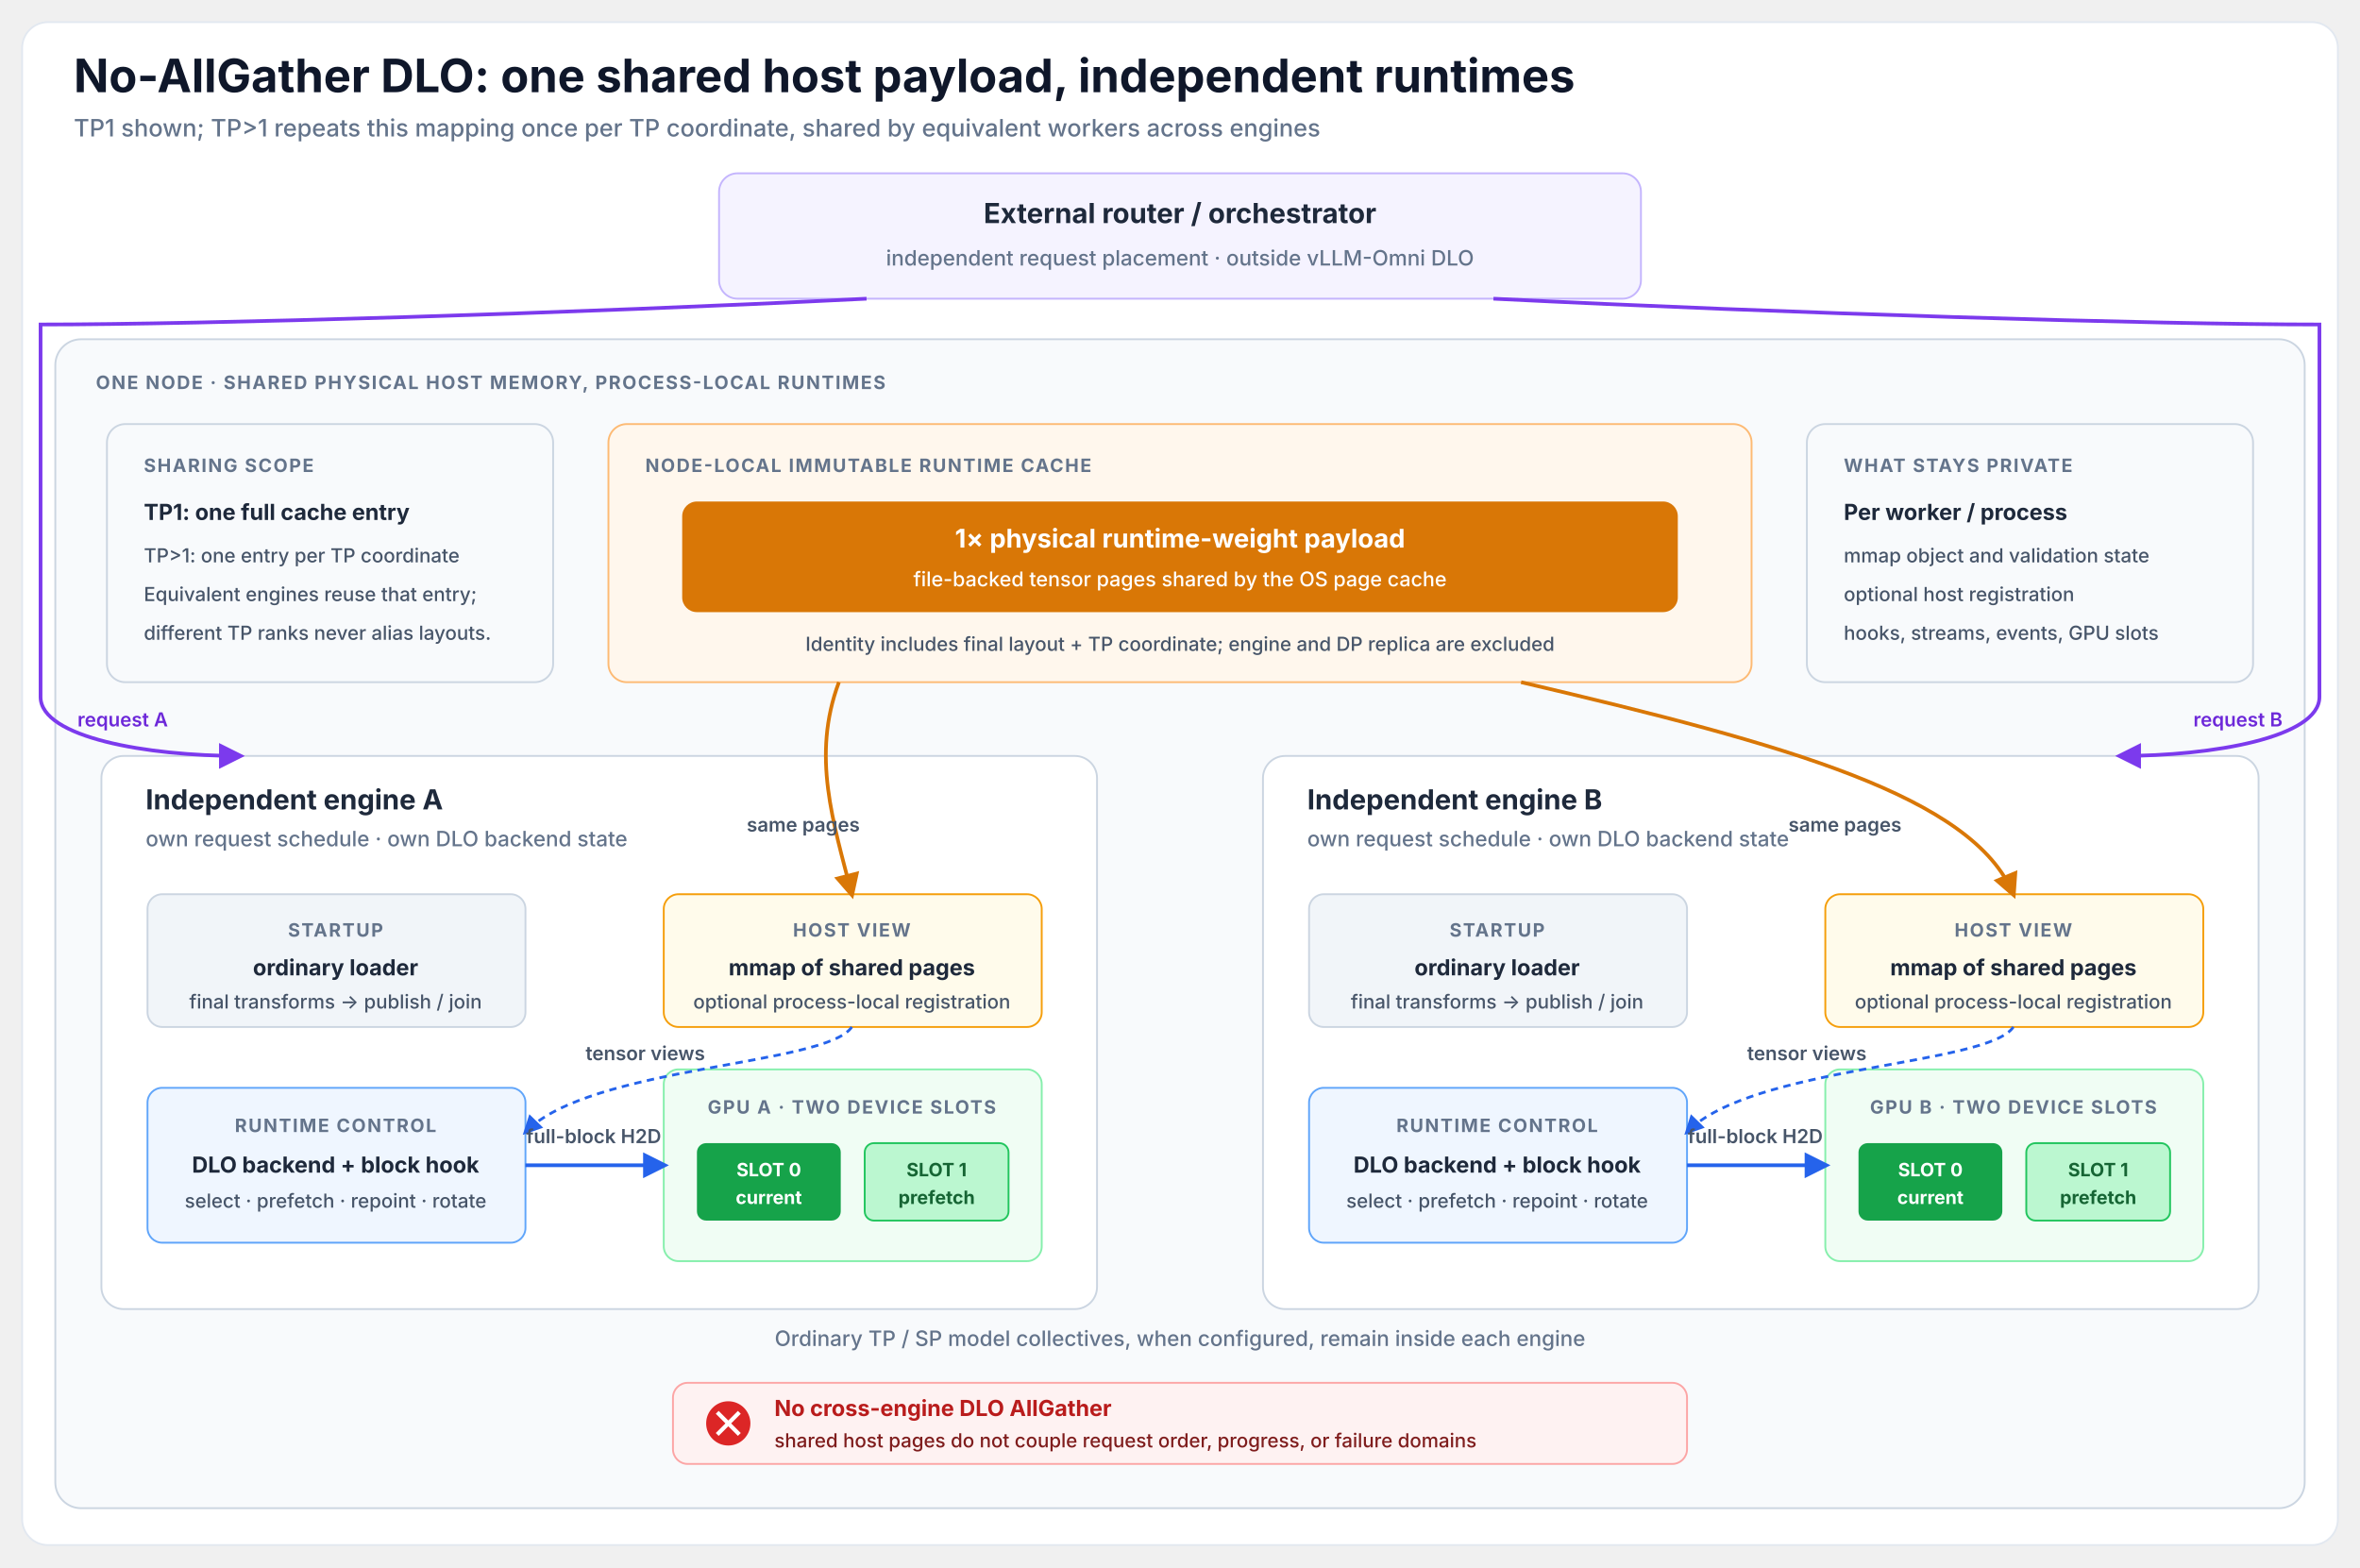
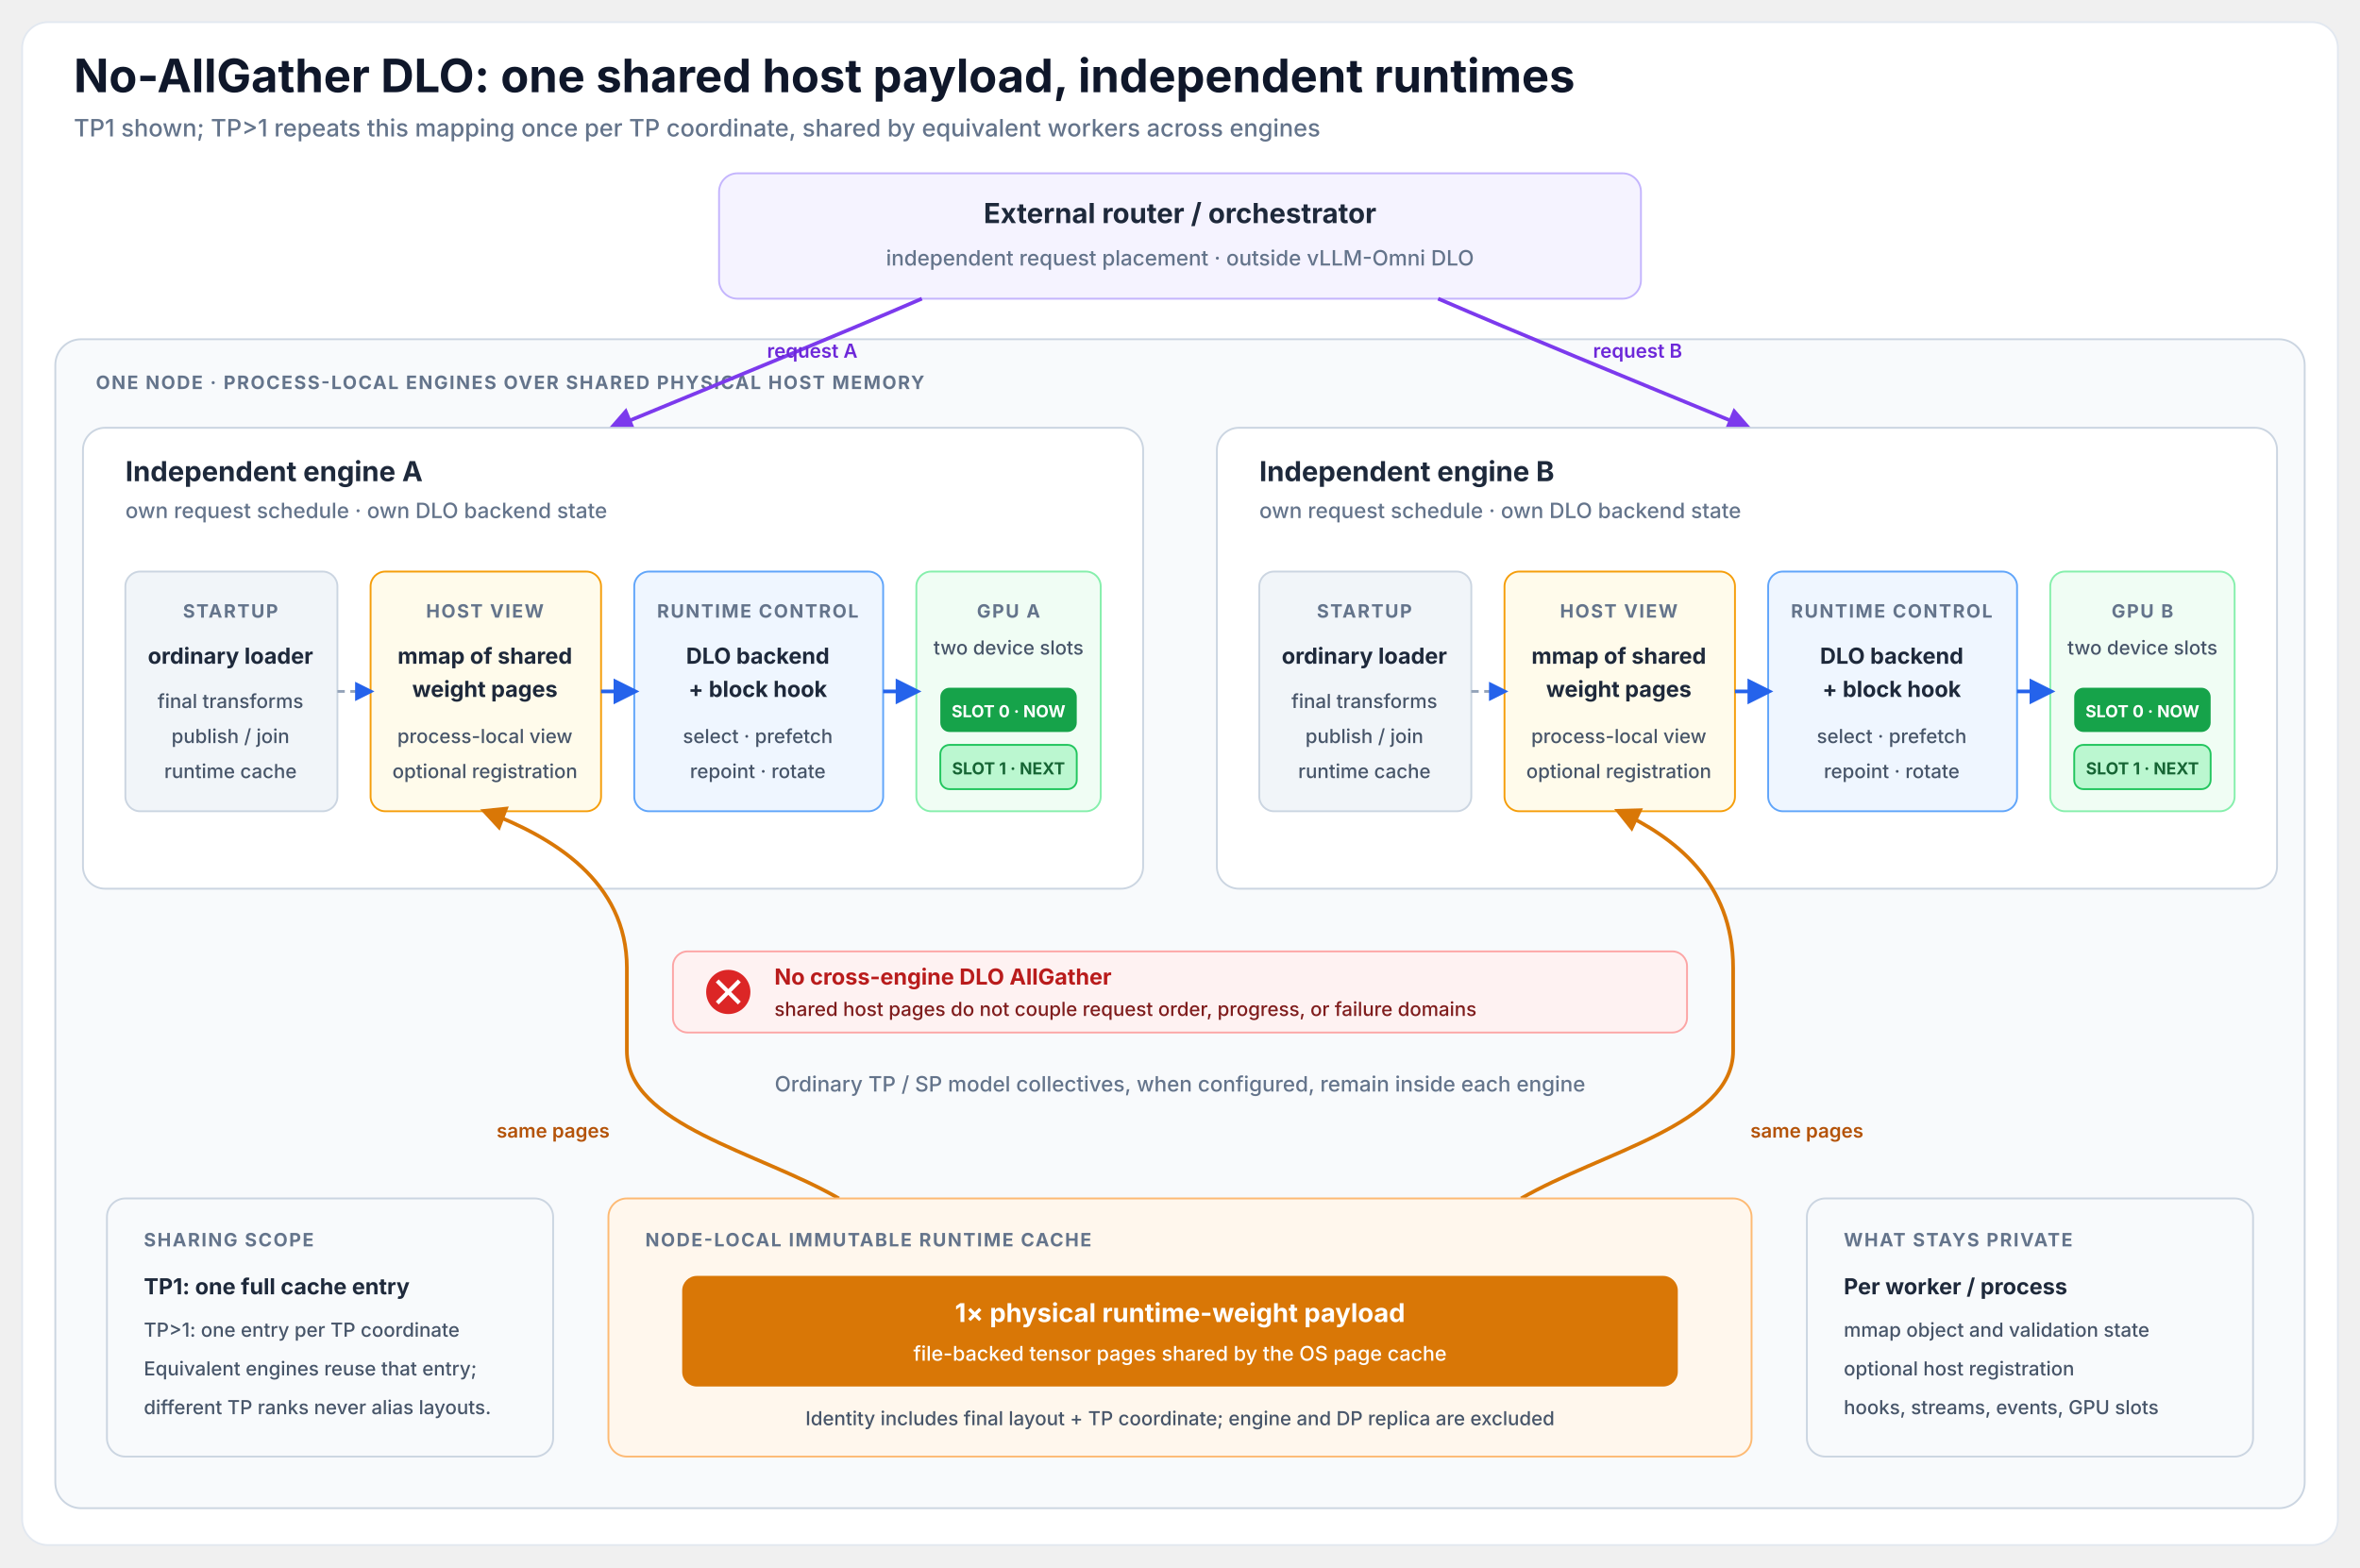
<svg xmlns="http://www.w3.org/2000/svg" width="1280" height="850" viewBox="0 0 1280 850" role="img" aria-labelledby="title desc">
  <defs>
    <marker id="request-arrow" viewBox="0 0 10 10" refX="8" refY="5" markerWidth="7" markerHeight="7" orient="auto">
      <path d="M 0 0 L 10 5 L 0 10 z" fill="#7c3aed" />
    </marker>
    <marker id="mapping-arrow" viewBox="0 0 10 10" refX="8" refY="5" markerWidth="7" markerHeight="7" orient="auto">
      <path d="M 0 0 L 10 5 L 0 10 z" fill="#d97706" />
    </marker>
    <marker id="runtime-arrow" viewBox="0 0 10 10" refX="8" refY="5" markerWidth="7" markerHeight="7" orient="auto">
      <path d="M 0 0 L 10 5 L 0 10 z" fill="#2563eb" />
    </marker>
    <style>
      .canvas { fill: #ffffff; stroke: #e2e8f0; }
      .node { fill: #f8fafc; stroke: #cbd5e1; }
      .engine { fill: #ffffff; stroke: #cbd5e1; }
      .router { fill: #f5f3ff; stroke: #c4b5fd; }
      .scope { fill: #f8fafc; stroke: #cbd5e1; }
      .cache { fill: #fff7ed; stroke: #fdba74; }
      .payload { fill: #d97706; }
      .loader { fill: #f1f5f9; stroke: #cbd5e1; }
      .mapping { fill: #fffbeb; stroke: #f59e0b; }
      .hook { fill: #eff6ff; stroke: #60a5fa; }
      .gpu { fill: #f0fdf4; stroke: #86efac; }
      .slot-current { fill: #16a34a; }
      .slot-next { fill: #bbf7d0; stroke: #22c55e; }
      .no-collective { fill: #fef2f2; stroke: #fca5a5; }
      .title { font: 700 25px system-ui, -apple-system, Segoe UI, sans-serif; fill: #0f172a; }
      .subtitle { font: 500 13px system-ui, -apple-system, Segoe UI, sans-serif; fill: #64748b; }
      .section { font: 700 15px system-ui, -apple-system, Segoe UI, sans-serif; fill: #1e293b; }
      .section-sub { font: 500 11.5px system-ui, -apple-system, Segoe UI, sans-serif; fill: #64748b; }
      .eyebrow { font: 700 10px system-ui, -apple-system, Segoe UI, sans-serif; letter-spacing: .8px; fill: #64748b; }
      .box-title { font: 700 12px system-ui, -apple-system, Segoe UI, sans-serif; fill: #1e293b; }
      .box-text { font: 500 10.5px system-ui, -apple-system, Segoe UI, sans-serif; fill: #475569; }
      .payload-title { font: 700 14px system-ui, -apple-system, Segoe UI, sans-serif; fill: #ffffff; }
      .payload-text { font: 500 11px system-ui, -apple-system, Segoe UI, sans-serif; fill: #ffffff; }
-       .slot-text { font: 700 10px system-ui, -apple-system, Segoe UI, sans-serif; fill: #ffffff; }
-       .slot-next-text { font: 700 10px system-ui, -apple-system, Segoe UI, sans-serif; fill: #166534; }
+       .slot-text { font: 700 9px system-ui, -apple-system, Segoe UI, sans-serif; fill: #ffffff; }
+       .slot-next-text { font: 700 9px system-ui, -apple-system, Segoe UI, sans-serif; fill: #166534; }
      .arrow-label { font: 600 10.5px system-ui, -apple-system, Segoe UI, sans-serif; fill: #475569; }
      .request-label { font: 600 10.5px system-ui, -apple-system, Segoe UI, sans-serif; fill: #6d28d9; }
+       .mapping-label { font: 600 10.5px system-ui, -apple-system, Segoe UI, sans-serif; fill: #b45309; }
      .no-title { font: 700 12px system-ui, -apple-system, Segoe UI, sans-serif; fill: #b91c1c; }
      .no-text { font: 500 10.5px system-ui, -apple-system, Segoe UI, sans-serif; fill: #7f1d1d; }
      .request-path { fill: none; stroke: #7c3aed; stroke-width: 2; marker-end: url(#request-arrow); }
      .mapping-path { fill: none; stroke: #d97706; stroke-width: 2; marker-end: url(#mapping-arrow); }
      .runtime-path { fill: none; stroke: #2563eb; stroke-width: 2; marker-end: url(#runtime-arrow); }
-       .control-path { fill: none; stroke: #2563eb; stroke-width: 1.5; stroke-dasharray: 4 3; marker-end: url(#runtime-arrow); }
+       .startup-path { fill: none; stroke: #94a3b8; stroke-width: 1.5; stroke-dasharray: 4 3; marker-end: url(#runtime-arrow); }
    </style>
  </defs>
  <rect x="12" y="12" width="1256" height="826" rx="14" class="canvas" />
  <text id="title-text" x="40" y="50" class="title">No-AllGather DLO: one shared host payload, independent runtimes</text>
  <text x="40" y="74" class="subtitle">TP1 shown; TP&gt;1 repeats this mapping once per TP coordinate, shared by equivalent workers across engines</text>
  <rect x="390" y="94" width="500" height="68" rx="10" class="router" />
  <text x="640" y="121" text-anchor="middle" class="section">External router / orchestrator</text>
  <text x="640" y="144" text-anchor="middle" class="section-sub">independent request placement · outside vLLM-Omni DLO</text>
  <rect x="30" y="184" width="1220" height="634" rx="14" class="node" />
-   <text x="52" y="211" class="eyebrow">ONE NODE · SHARED PHYSICAL HOST MEMORY, PROCESS-LOCAL RUNTIMES</text>
-   <rect x="58" y="230" width="242" height="140" rx="10" class="scope" />
-   <text x="78" y="256" class="eyebrow">SHARING SCOPE</text>
-   <text x="78" y="282" class="box-title">TP1: one full cache entry</text>
-   <text x="78" y="305" class="box-text">TP&gt;1: one entry per TP coordinate</text>
-   <text x="78" y="326" class="box-text">Equivalent engines reuse that entry;</text>
-   <text x="78" y="347" class="box-text">different TP ranks never alias layouts.</text>
-   <rect x="330" y="230" width="620" height="140" rx="10" class="cache" />
-   <text x="350" y="256" class="eyebrow">NODE-LOCAL IMMUTABLE RUNTIME CACHE</text>
-   <rect x="370" y="272" width="540" height="60" rx="8" class="payload" />
-   <text x="640" y="297" text-anchor="middle" class="payload-title">1× physical runtime-weight payload</text>
-   <text x="640" y="318" text-anchor="middle" class="payload-text">file-backed tensor pages shared by the OS page cache</text>
-   <text x="640" y="353" text-anchor="middle" class="box-text">Identity includes final layout + TP coordinate; engine and DP replica are excluded</text>
-   <rect x="980" y="230" width="242" height="140" rx="10" class="scope" />
-   <text x="1000" y="256" class="eyebrow">WHAT STAYS PRIVATE</text>
-   <text x="1000" y="282" class="box-title">Per worker / process</text>
-   <text x="1000" y="305" class="box-text">mmap object and validation state</text>
-   <text x="1000" y="326" class="box-text">optional host registration</text>
-   <text x="1000" y="347" class="box-text">hooks, streams, events, GPU slots</text>
-   <rect x="55" y="410" width="540" height="300" rx="12" class="engine" />
-   <text x="79" y="439" class="section">Independent engine A</text>
-   <text x="79" y="459" class="section-sub">own request schedule · own DLO backend state</text>
-   <rect x="80" y="485" width="205" height="72" rx="8" class="loader" />
-   <text x="182" y="508" text-anchor="middle" class="eyebrow">STARTUP</text>
-   <text x="182" y="529" text-anchor="middle" class="box-title">ordinary loader</text>
-   <text x="182" y="547" text-anchor="middle" class="box-text">final transforms → publish / join</text>
-   <rect x="360" y="485" width="205" height="72" rx="8" class="mapping" />
-   <text x="462" y="508" text-anchor="middle" class="eyebrow">HOST VIEW</text>
-   <text x="462" y="529" text-anchor="middle" class="box-title">mmap of shared pages</text>
-   <text x="462" y="547" text-anchor="middle" class="box-text">optional process-local registration</text>
-   <rect x="80" y="590" width="205" height="84" rx="8" class="hook" />
-   <text x="182" y="614" text-anchor="middle" class="eyebrow">RUNTIME CONTROL</text>
-   <text x="182" y="636" text-anchor="middle" class="box-title">DLO backend + block hook</text>
-   <text x="182" y="655" text-anchor="middle" class="box-text">select · prefetch · repoint · rotate</text>
-   <rect x="360" y="580" width="205" height="104" rx="8" class="gpu" />
-   <text x="462" y="604" text-anchor="middle" class="eyebrow">GPU A · TWO DEVICE SLOTS</text>
-   <rect x="378" y="620" width="78" height="42" rx="5" class="slot-current" />
-   <text x="417" y="638" text-anchor="middle" class="slot-text">SLOT 0</text>
-   <text x="417" y="653" text-anchor="middle" class="slot-text">current</text>
-   <rect x="469" y="620" width="78" height="42" rx="5" class="slot-next" />
-   <text x="508" y="638" text-anchor="middle" class="slot-next-text">SLOT 1</text>
-   <text x="508" y="653" text-anchor="middle" class="slot-next-text">prefetch</text>
-   <rect x="685" y="410" width="540" height="300" rx="12" class="engine" />
-   <text x="709" y="439" class="section">Independent engine B</text>
-   <text x="709" y="459" class="section-sub">own request schedule · own DLO backend state</text>
-   <rect x="710" y="485" width="205" height="72" rx="8" class="loader" />
-   <text x="812" y="508" text-anchor="middle" class="eyebrow">STARTUP</text>
-   <text x="812" y="529" text-anchor="middle" class="box-title">ordinary loader</text>
-   <text x="812" y="547" text-anchor="middle" class="box-text">final transforms → publish / join</text>
-   <rect x="990" y="485" width="205" height="72" rx="8" class="mapping" />
-   <text x="1092" y="508" text-anchor="middle" class="eyebrow">HOST VIEW</text>
-   <text x="1092" y="529" text-anchor="middle" class="box-title">mmap of shared pages</text>
-   <text x="1092" y="547" text-anchor="middle" class="box-text">optional process-local registration</text>
-   <rect x="710" y="590" width="205" height="84" rx="8" class="hook" />
-   <text x="812" y="614" text-anchor="middle" class="eyebrow">RUNTIME CONTROL</text>
-   <text x="812" y="636" text-anchor="middle" class="box-title">DLO backend + block hook</text>
-   <text x="812" y="655" text-anchor="middle" class="box-text">select · prefetch · repoint · rotate</text>
-   <rect x="990" y="580" width="205" height="104" rx="8" class="gpu" />
-   <text x="1092" y="604" text-anchor="middle" class="eyebrow">GPU B · TWO DEVICE SLOTS</text>
-   <rect x="1008" y="620" width="78" height="42" rx="5" class="slot-current" />
-   <text x="1047" y="638" text-anchor="middle" class="slot-text">SLOT 0</text>
-   <text x="1047" y="653" text-anchor="middle" class="slot-text">current</text>
-   <rect x="1099" y="620" width="78" height="42" rx="5" class="slot-next" />
-   <text x="1138" y="638" text-anchor="middle" class="slot-next-text">SLOT 1</text>
-   <text x="1138" y="653" text-anchor="middle" class="slot-next-text">prefetch</text>
-   <path d="M 470 162 C 310 170, 110 176, 22 176 L 22 378 C 22 400, 80 410, 130 410" class="request-path" />
-   <text x="42" y="394" class="request-label">request A</text>
-   <path d="M 810 162 C 970 170, 1170 176, 1258 176 L 1258 378 C 1258 400, 1200 410, 1150 410" class="request-path" />
-   <text x="1238" y="394" text-anchor="end" class="request-label">request B</text>
-   <path d="M 455 370 C 440 410, 452 446, 462 485" class="mapping-path" />
-   <text x="405" y="451" class="arrow-label">same pages</text>
-   <path d="M 825 370 C 970 404, 1070 432, 1092 485" class="mapping-path" />
-   <text x="970" y="451" class="arrow-label">same pages</text>
-   <path d="M 462 557 C 448 578, 320 578, 285 614" class="control-path" />
-   <text x="350" y="575" text-anchor="middle" class="arrow-label">tensor views</text>
-   <path d="M 285 632 L 360 632" class="runtime-path" />
-   <text x="322" y="620" text-anchor="middle" class="arrow-label">full-block H2D</text>
-   <path d="M 1092 557 C 1078 578, 950 578, 915 614" class="control-path" />
-   <text x="980" y="575" text-anchor="middle" class="arrow-label">tensor views</text>
-   <path d="M 915 632 L 990 632" class="runtime-path" />
-   <text x="952" y="620" text-anchor="middle" class="arrow-label">full-block H2D</text>
-   <text x="640" y="730" text-anchor="middle" class="section-sub">Ordinary TP / SP model collectives, when configured, remain inside each engine</text>
-   <rect x="365" y="750" width="550" height="44" rx="8" class="no-collective" />
-   <circle cx="395" cy="772" r="12" fill="#dc2626" />
-   <path d="M 389 766 L 401 778 M 401 766 L 389 778" stroke="#ffffff" stroke-width="2.2" />
-   <text x="420" y="768" class="no-title">No cross-engine DLO AllGather</text>
-   <text x="420" y="785" class="no-text">shared host pages do not couple request order, progress, or failure domains</text>
+   <text x="52" y="211" class="eyebrow">ONE NODE · PROCESS-LOCAL ENGINES OVER SHARED PHYSICAL HOST MEMORY</text>
+   <path d="M 500 162 C 456 181, 400 204, 332 232" class="request-path" />
+   <text x="416" y="194" class="request-label">request A</text>
+   <path d="M 780 162 C 824 181, 880 204, 948 232" class="request-path" />
+   <text x="864" y="194" class="request-label">request B</text>
+   <rect x="45" y="232" width="575" height="250" rx="12" class="engine" />
+   <text x="68" y="261" class="section">Independent engine A</text>
+   <text x="68" y="281" class="section-sub">own request schedule · own DLO backend state</text>
+   <rect x="68" y="310" width="115" height="130" rx="8" class="loader" />
+   <text x="125" y="335" text-anchor="middle" class="eyebrow">STARTUP</text>
+   <text x="125" y="360" text-anchor="middle" class="box-title">ordinary loader</text>
+   <text x="125" y="384" text-anchor="middle" class="box-text">final transforms</text>
+   <text x="125" y="403" text-anchor="middle" class="box-text">publish / join</text>
+   <text x="125" y="422" text-anchor="middle" class="box-text">runtime cache</text>
+   <rect x="201" y="310" width="125" height="130" rx="8" class="mapping" />
+   <text x="263" y="335" text-anchor="middle" class="eyebrow">HOST VIEW</text>
+   <text x="263" y="360" text-anchor="middle" class="box-title">mmap of shared</text>
+   <text x="263" y="378" text-anchor="middle" class="box-title">weight pages</text>
+   <text x="263" y="403" text-anchor="middle" class="box-text">process-local view</text>
+   <text x="263" y="422" text-anchor="middle" class="box-text">optional registration</text>
+   <rect x="344" y="310" width="135" height="130" rx="8" class="hook" />
+   <text x="411" y="335" text-anchor="middle" class="eyebrow">RUNTIME CONTROL</text>
+   <text x="411" y="360" text-anchor="middle" class="box-title">DLO backend</text>
+   <text x="411" y="378" text-anchor="middle" class="box-title">+ block hook</text>
+   <text x="411" y="403" text-anchor="middle" class="box-text">select · prefetch</text>
+   <text x="411" y="422" text-anchor="middle" class="box-text">repoint · rotate</text>
+   <rect x="497" y="310" width="100" height="130" rx="8" class="gpu" />
+   <text x="547" y="335" text-anchor="middle" class="eyebrow">GPU A</text>
+   <text x="547" y="355" text-anchor="middle" class="box-text">two device slots</text>
+   <rect x="510" y="373" width="74" height="24" rx="5" class="slot-current" />
+   <text x="547" y="389" text-anchor="middle" class="slot-text">SLOT 0 · NOW</text>
+   <rect x="510" y="404" width="74" height="24" rx="5" class="slot-next" />
+   <text x="547" y="420" text-anchor="middle" class="slot-next-text">SLOT 1 · NEXT</text>
+   <path d="M 183 375 L 201 375" class="startup-path" />
+   <path d="M 326 375 L 344 375" class="runtime-path" />
+   <path d="M 479 375 L 497 375" class="runtime-path" />
+   <rect x="660" y="232" width="575" height="250" rx="12" class="engine" />
+   <text x="683" y="261" class="section">Independent engine B</text>
+   <text x="683" y="281" class="section-sub">own request schedule · own DLO backend state</text>
+   <rect x="683" y="310" width="115" height="130" rx="8" class="loader" />
+   <text x="740" y="335" text-anchor="middle" class="eyebrow">STARTUP</text>
+   <text x="740" y="360" text-anchor="middle" class="box-title">ordinary loader</text>
+   <text x="740" y="384" text-anchor="middle" class="box-text">final transforms</text>
+   <text x="740" y="403" text-anchor="middle" class="box-text">publish / join</text>
+   <text x="740" y="422" text-anchor="middle" class="box-text">runtime cache</text>
+   <rect x="816" y="310" width="125" height="130" rx="8" class="mapping" />
+   <text x="878" y="335" text-anchor="middle" class="eyebrow">HOST VIEW</text>
+   <text x="878" y="360" text-anchor="middle" class="box-title">mmap of shared</text>
+   <text x="878" y="378" text-anchor="middle" class="box-title">weight pages</text>
+   <text x="878" y="403" text-anchor="middle" class="box-text">process-local view</text>
+   <text x="878" y="422" text-anchor="middle" class="box-text">optional registration</text>
+   <rect x="959" y="310" width="135" height="130" rx="8" class="hook" />
+   <text x="1026" y="335" text-anchor="middle" class="eyebrow">RUNTIME CONTROL</text>
+   <text x="1026" y="360" text-anchor="middle" class="box-title">DLO backend</text>
+   <text x="1026" y="378" text-anchor="middle" class="box-title">+ block hook</text>
+   <text x="1026" y="403" text-anchor="middle" class="box-text">select · prefetch</text>
+   <text x="1026" y="422" text-anchor="middle" class="box-text">repoint · rotate</text>
+   <rect x="1112" y="310" width="100" height="130" rx="8" class="gpu" />
+   <text x="1162" y="335" text-anchor="middle" class="eyebrow">GPU B</text>
+   <text x="1162" y="355" text-anchor="middle" class="box-text">two device slots</text>
+   <rect x="1125" y="373" width="74" height="24" rx="5" class="slot-current" />
+   <text x="1162" y="389" text-anchor="middle" class="slot-text">SLOT 0 · NOW</text>
+   <rect x="1125" y="404" width="74" height="24" rx="5" class="slot-next" />
+   <text x="1162" y="420" text-anchor="middle" class="slot-next-text">SLOT 1 · NEXT</text>
+   <path d="M 798 375 L 816 375" class="startup-path" />
+   <path d="M 941 375 L 959 375" class="runtime-path" />
+   <path d="M 1094 375 L 1112 375" class="runtime-path" />
+   <rect x="365" y="516" width="550" height="44" rx="8" class="no-collective" />
+   <circle cx="395" cy="538" r="12" fill="#dc2626" />
+   <path d="M 389 532 L 401 544 M 401 532 L 389 544" stroke="#ffffff" stroke-width="2.2" />
+   <text x="420" y="534" class="no-title">No cross-engine DLO AllGather</text>
+   <text x="420" y="551" class="no-text">shared host pages do not couple request order, progress, or failure domains</text>
+   <text x="640" y="592" text-anchor="middle" class="section-sub">Ordinary TP / SP model collectives, when configured, remain inside each engine</text>
+   <path d="M 455 650 C 412 625, 340 610, 340 570 L 340 525 C 340 478, 300 454, 263 440" class="mapping-path" />
+   <text x="300" y="617" text-anchor="middle" class="mapping-label">same pages</text>
+   <path d="M 825 650 C 868 625, 940 610, 940 570 L 940 525 C 940 478, 908 454, 878 440" class="mapping-path" />
+   <text x="980" y="617" text-anchor="middle" class="mapping-label">same pages</text>
+   <rect x="58" y="650" width="242" height="140" rx="10" class="scope" />
+   <text x="78" y="676" class="eyebrow">SHARING SCOPE</text>
+   <text x="78" y="702" class="box-title">TP1: one full cache entry</text>
+   <text x="78" y="725" class="box-text">TP&gt;1: one entry per TP coordinate</text>
+   <text x="78" y="746" class="box-text">Equivalent engines reuse that entry;</text>
+   <text x="78" y="767" class="box-text">different TP ranks never alias layouts.</text>
+   <rect x="330" y="650" width="620" height="140" rx="10" class="cache" />
+   <text x="350" y="676" class="eyebrow">NODE-LOCAL IMMUTABLE RUNTIME CACHE</text>
+   <rect x="370" y="692" width="540" height="60" rx="8" class="payload" />
+   <text x="640" y="717" text-anchor="middle" class="payload-title">1× physical runtime-weight payload</text>
+   <text x="640" y="738" text-anchor="middle" class="payload-text">file-backed tensor pages shared by the OS page cache</text>
+   <text x="640" y="773" text-anchor="middle" class="box-text">Identity includes final layout + TP coordinate; engine and DP replica are excluded</text>
+   <rect x="980" y="650" width="242" height="140" rx="10" class="scope" />
+   <text x="1000" y="676" class="eyebrow">WHAT STAYS PRIVATE</text>
+   <text x="1000" y="702" class="box-title">Per worker / process</text>
+   <text x="1000" y="725" class="box-text">mmap object and validation state</text>
+   <text x="1000" y="746" class="box-text">optional host registration</text>
+   <text x="1000" y="767" class="box-text">hooks, streams, events, GPU slots</text>
</svg>
